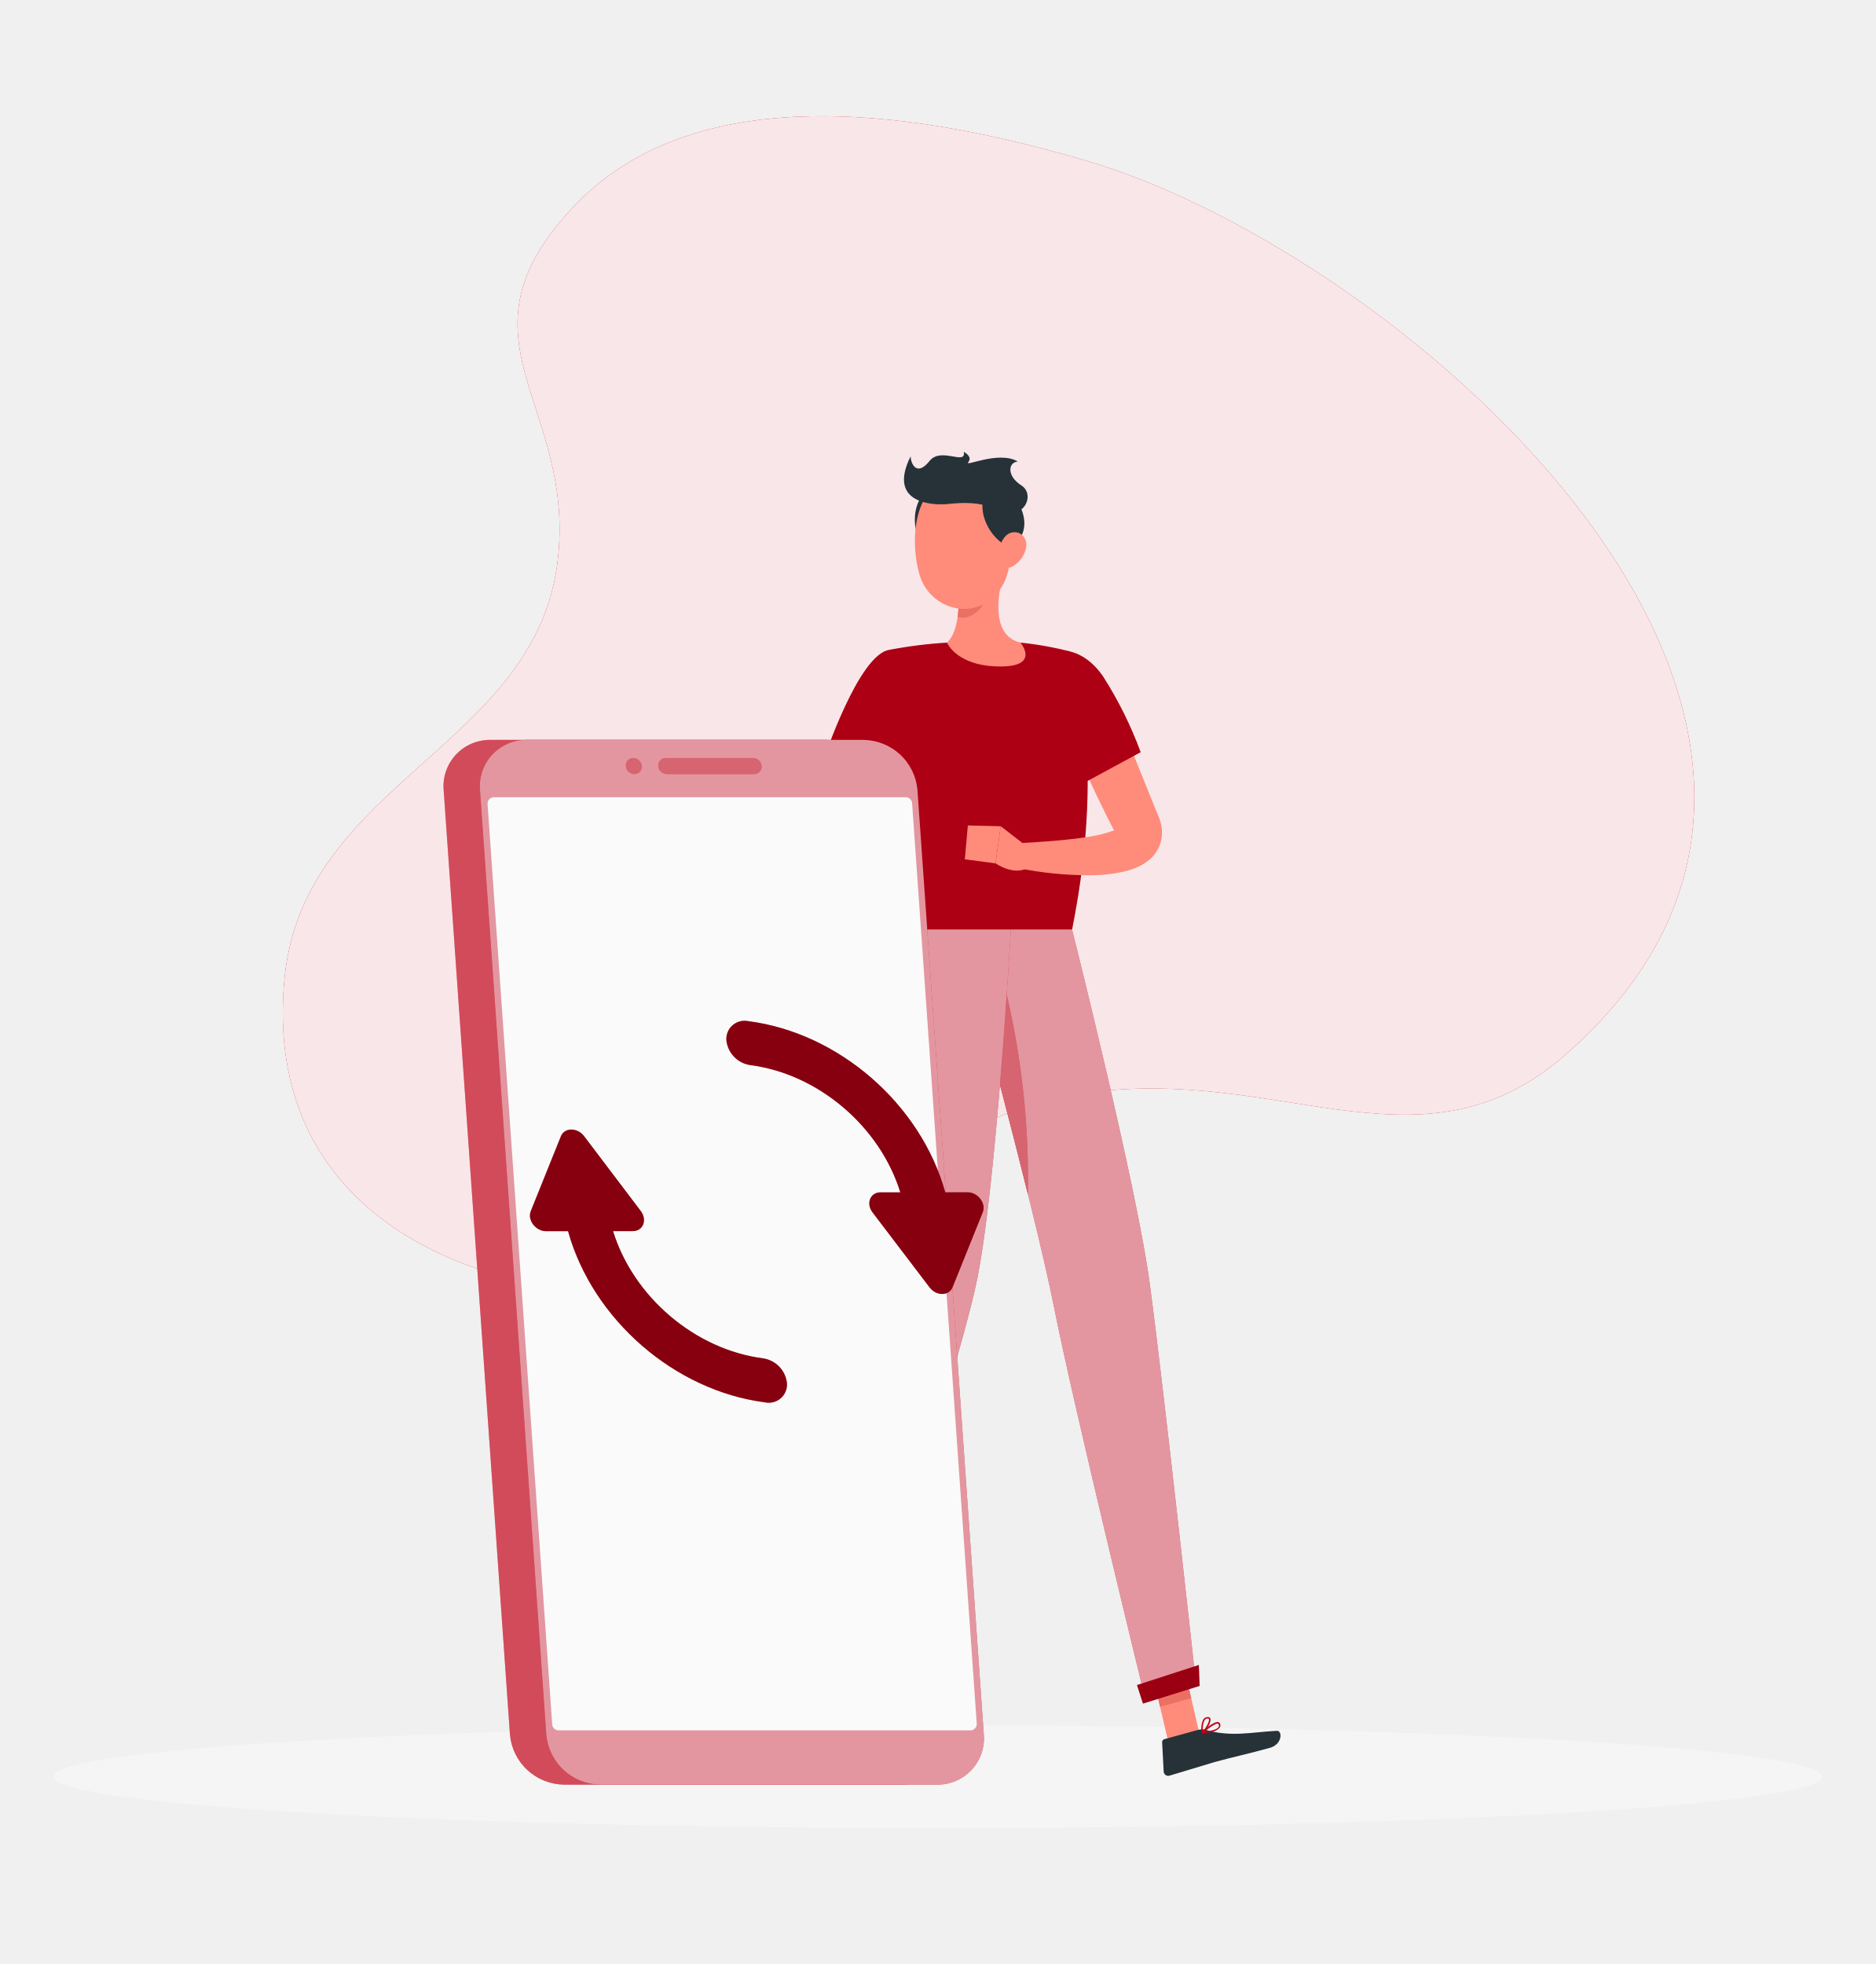
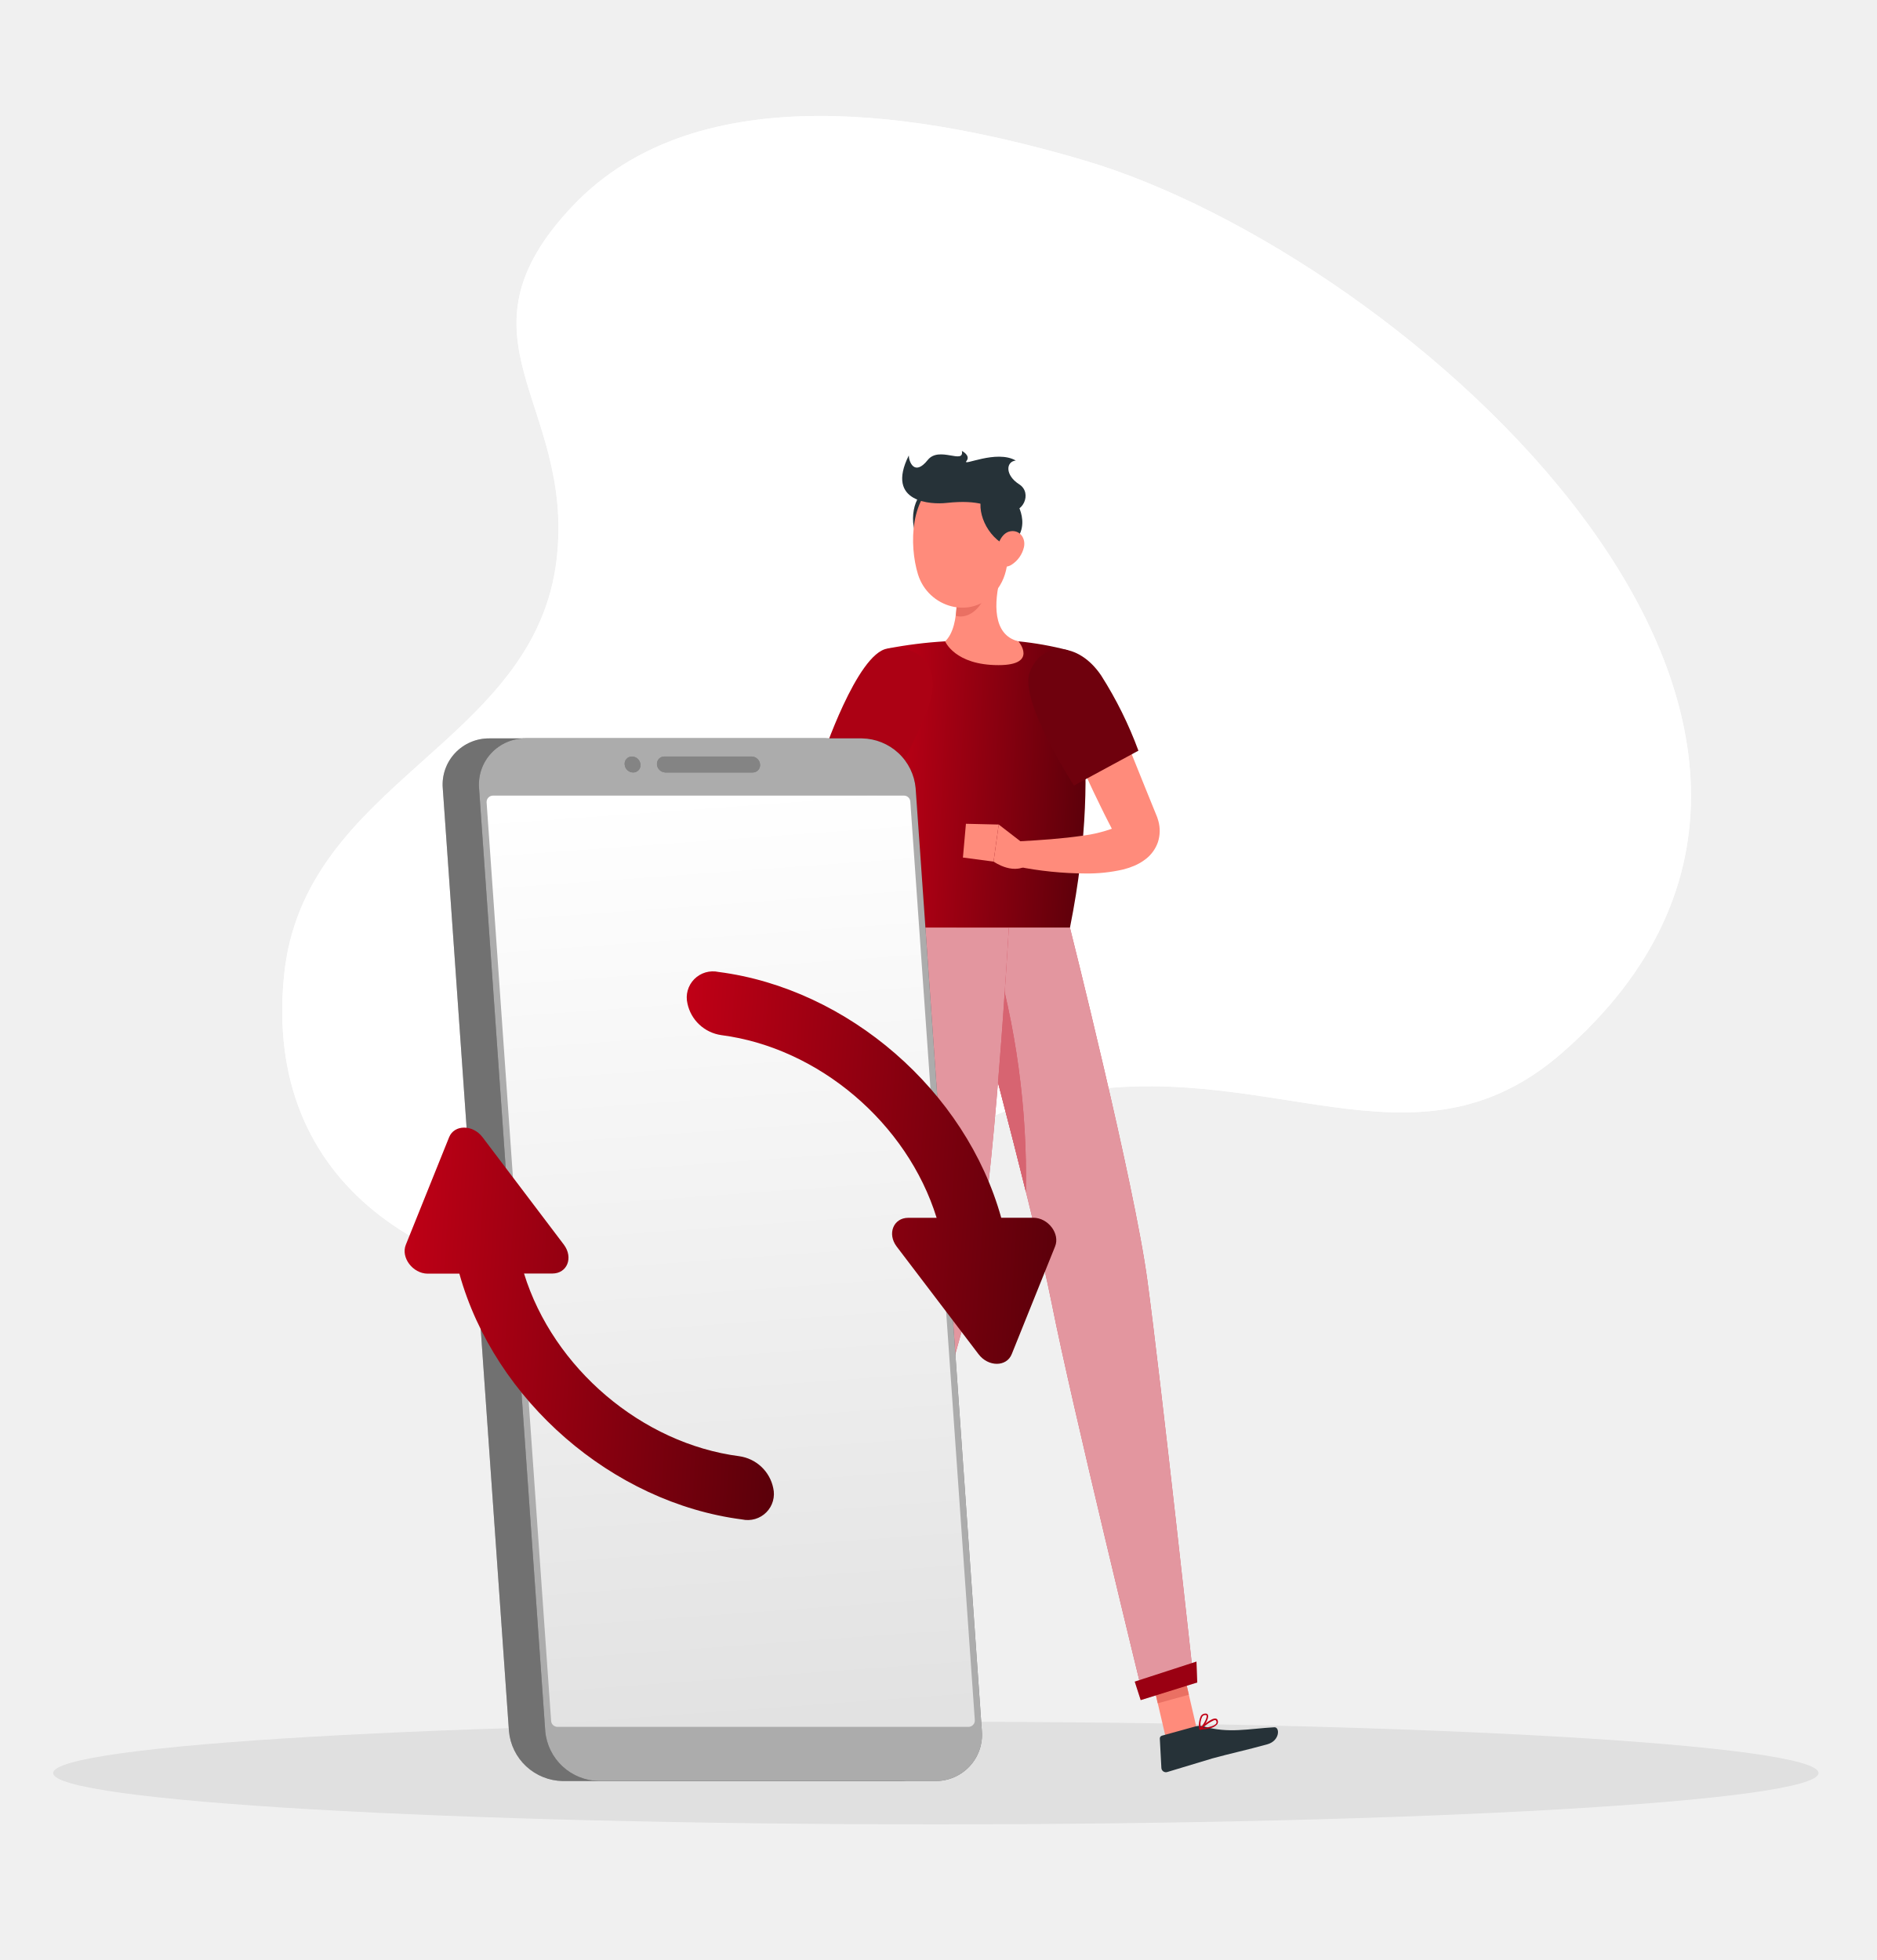
- <svg xmlns="http://www.w3.org/2000/svg" width="254" height="266" viewBox="0 0 254 266" fill="none">
-   <path d="M75.564 75.68C72.766 101.107 41.203 105.826 38.546 132.392C35.661 161.227 58.606 174.424 84.652 175.347C107.14 176.147 121.51 153.076 143.781 148.597C171.953 142.937 191.771 160.545 212.004 142.869C262.873 98.431 190.802 34.589 147.037 21.737C126.211 15.628 94.92 9.771 77.696 27.969C60.676 45.977 77.894 54.504 75.564 75.68Z" fill="#C00016" />
-   <path opacity="0.9" d="M75.564 75.68C72.766 101.107 41.203 105.826 38.546 132.392C35.661 161.227 58.606 174.424 84.652 175.347C107.14 176.147 121.51 153.076 143.781 148.597C171.953 142.937 191.771 160.545 212.004 142.869C262.873 98.431 190.802 34.589 147.037 21.737C126.211 15.628 94.92 9.771 77.696 27.969C60.676 45.977 77.894 54.504 75.564 75.68Z" fill="white" />
-   <path d="M127 247.593C193.155 247.593 246.784 244.475 246.784 240.629C246.784 236.782 193.155 233.664 127 233.664C60.845 233.664 7.216 236.782 7.216 240.629C7.216 244.475 60.845 247.593 127 247.593Z" fill="#F5F5F5" />
-   <path d="M158.229 235.928L162.443 234.766L160.157 224.922L155.937 226.091L158.229 235.928Z" fill="#FF8B7B" />
-   <path d="M107.842 235.793L112.167 236.47L114.076 226.645H109.702L107.842 235.793Z" fill="#FF8B7B" />
-   <path d="M112.55 236.021L107.694 235.258C107.608 235.243 107.521 235.259 107.445 235.301C107.37 235.344 107.311 235.411 107.28 235.491L105.822 239.183C105.781 239.272 105.762 239.37 105.767 239.468C105.772 239.566 105.801 239.662 105.85 239.747C105.9 239.832 105.969 239.904 106.052 239.956C106.136 240.009 106.23 240.041 106.329 240.05C108.028 240.284 108.868 240.315 111.005 240.666C112.321 240.875 113.575 241.195 119.376 241.195C121.174 241.195 121.452 239.392 120.705 239.226C117.331 238.494 114.125 237.528 113.211 236.408C113.046 236.202 112.81 236.064 112.55 236.021Z" fill="#263238" />
-   <path d="M162.282 234.286L157.673 235.559C157.59 235.584 157.518 235.635 157.468 235.705C157.417 235.776 157.392 235.861 157.395 235.947L157.605 239.909C157.606 240.005 157.63 240.1 157.675 240.186C157.72 240.272 157.784 240.346 157.863 240.402C157.942 240.458 158.033 240.495 158.129 240.51C158.225 240.525 158.323 240.517 158.415 240.487C160.07 240.001 162.443 239.257 164.531 238.641C166.971 237.971 169.115 237.522 171.982 236.728C173.711 236.248 173.705 234.378 172.939 234.415C169.436 234.612 166.724 235.276 163.388 234.31C163.029 234.201 162.646 234.193 162.282 234.286Z" fill="#263238" />
-   <path d="M160.157 224.928L161.337 229.998L157.117 231.16L155.937 226.091L160.157 224.928Z" fill="#EA7063" />
-   <path d="M109.702 226.645H114.076L113.063 231.849H108.639L109.702 226.645Z" fill="#EA7063" />
-   <path d="M144.941 88.243C144.941 88.243 150.105 101.403 145.2 125.907H121.786C121.625 122.327 123.886 104.879 120.42 88.022C123.007 87.523 125.624 87.194 128.254 87.037C131.567 86.843 134.888 86.843 138.201 87.037C140.475 87.264 142.729 87.667 144.941 88.243Z" fill="#C00016" />
-   <path opacity="0.1" d="M144.941 88.243C144.941 88.243 150.105 101.403 145.2 125.907H121.786C121.625 122.327 123.886 104.879 120.42 88.022C123.007 87.523 125.624 87.194 128.254 87.037C131.567 86.843 134.888 86.843 138.201 87.037C140.475 87.264 142.729 87.667 144.941 88.243Z" fill="black" />
-   <path d="M157.204 111.437C157.112 111.092 156.992 110.754 156.846 110.428L156.636 109.917L156.222 108.896L155.388 106.841L153.707 102.67C152.583 99.902 151.421 97.133 150.217 94.414L143.835 97.072C144.959 99.877 146.158 102.609 147.43 105.377C148.048 106.749 148.709 108.109 149.376 109.475C149.71 110.157 150.044 110.84 150.396 111.517L150.884 112.471L150.748 112.52C149.515 112.95 148.239 113.249 146.942 113.412C144.156 113.818 141.166 114.027 138.25 114.181L137.947 117.583C141.032 118.208 144.171 118.529 147.319 118.543C149.036 118.567 150.749 118.385 152.422 118.002C152.922 117.876 153.411 117.713 153.886 117.516C154.486 117.266 155.047 116.935 155.554 116.531C156.287 115.945 156.837 115.164 157.142 114.279C157.437 113.358 157.458 112.371 157.204 111.437Z" fill="#FF8B7B" />
-   <path d="M139.745 91.227C138.275 95.127 145.744 106.608 145.744 106.608L154.492 101.876C153.177 98.307 151.483 94.887 149.438 91.676C146.343 87.08 141.364 86.945 139.745 91.227Z" fill="#C00016" />
-   <path opacity="0.1" d="M139.745 91.227C138.275 95.127 145.744 106.608 145.744 106.608L154.492 101.876C153.177 98.307 151.483 94.887 149.438 91.676C146.343 87.08 141.364 86.945 139.745 91.227Z" fill="black" />
-   <path d="M131.084 111.8L130.676 116.384L134.834 116.931L135.532 111.905L131.084 111.8Z" fill="#FF8B7B" />
-   <path d="M138.831 114.446L135.532 111.899L134.834 116.925C134.834 116.925 137.793 119.054 139.832 117.066L138.831 114.446Z" fill="#FF8B7B" />
-   <path d="M129.249 75.877C129.867 79.07 130.484 84.909 128.266 87.037C128.266 87.037 129.551 90.267 135.501 90.267C140.937 90.267 138.213 87.037 138.213 87.037C134.642 86.188 134.908 81.685 135.742 78.387L129.249 75.877Z" fill="#FF8B7B" />
-   <path d="M129.817 80.325L131.961 78.775C132.078 79.101 133.907 80.325 133.629 80.977C132.696 83.18 130.966 83.961 129.712 83.573C129.847 82.496 129.883 81.409 129.817 80.325Z" fill="#EA7063" />
-   <path d="M128.965 69.189L125.295 66.729C123.565 68.199 123.262 72.155 125.462 74.64C129.86 73.822 128.965 69.189 128.965 69.189Z" fill="#263238" />
-   <path d="M136.848 70.678C136.848 75.249 137.119 77.926 134.994 80.417C131.757 84.164 125.974 82.454 124.578 77.956C123.343 73.927 123.491 67.128 127.846 65.037C128.804 64.574 129.864 64.361 130.926 64.419C131.989 64.477 133.019 64.804 133.92 65.368C134.821 65.933 135.562 66.717 136.074 67.646C136.587 68.575 136.853 69.618 136.848 70.678Z" fill="#FF8B7B" />
-   <path d="M137.725 67.817L133.345 67.116C132.399 69.171 133.808 72.887 136.854 74.216C140.505 71.638 137.725 67.817 137.725 67.817Z" fill="#263238" />
-   <path d="M128.39 68.26C126.506 68.463 120.093 68.291 123.33 61.813C123.33 62.594 124.065 64.723 125.9 62.428C127.445 60.49 130.88 63.099 130.534 61.198C130.534 61.198 131.769 61.813 131.152 62.576C130.534 63.339 135.21 60.982 137.848 62.502C136.508 62.637 136.36 64.483 138.312 65.726C140.165 66.907 138.825 69.946 136.458 69.374C134.092 68.802 133.085 67.75 128.39 68.26Z" fill="#263238" />
-   <path d="M138.954 74.265C138.727 75.246 138.124 76.101 137.274 76.646C136.149 77.36 135.229 76.443 135.247 75.176C135.247 74.037 135.865 72.296 137.138 72.1C138.411 71.903 139.226 73.059 138.954 74.265Z" fill="#FF8B7B" />
-   <path d="M145.2 125.907C145.2 125.907 153.936 160.563 155.703 173.741C157.556 187.442 161.986 228.066 161.986 228.066L155.147 230.25C155.147 230.25 145.379 190.346 142.754 177.026C139.869 162.501 129.817 125.907 129.817 125.907H145.2Z" fill="#C00016" />
-   <path opacity="0.6" d="M145.2 125.907C145.2 125.907 153.936 160.563 155.703 173.741C157.556 187.442 161.986 228.066 161.986 228.066L155.147 230.25C155.147 230.25 145.379 190.346 142.754 177.026C139.869 162.501 129.817 125.907 129.817 125.907H145.2Z" fill="#FAFAFA" />
-   <path d="M154.801 230.73L162.474 228.336L162.369 225.5L153.991 228.219L154.801 230.73Z" fill="#C00016" />
-   <path opacity="0.2" d="M154.801 230.73L162.474 228.336L162.369 225.5L153.991 228.219L154.801 230.73Z" fill="black" />
-   <path d="M134.698 128.467L132.659 136.403C134.549 143.49 137.082 153.1 139.22 161.744C139.423 150.487 137.898 139.265 134.698 128.467Z" fill="#C00016" />
-   <path opacity="0.4" d="M134.698 128.467L132.659 136.403C134.549 143.49 137.082 153.1 139.22 161.744C139.423 150.487 137.898 139.265 134.698 128.467Z" fill="#FAFAFA" />
-   <path d="M136.903 125.907C136.903 125.907 134.914 161.523 132.189 173.993C129.199 187.658 114.99 230.84 114.99 230.84H106.959C106.959 230.84 117.356 188.759 119.055 175.236C120.909 160.557 121.792 125.907 121.792 125.907H136.903Z" fill="#C00016" />
-   <path opacity="0.6" d="M136.903 125.907C136.903 125.907 134.914 161.523 132.189 173.993C129.199 187.658 114.99 230.84 114.99 230.84H106.959C106.959 230.84 117.356 188.759 119.055 175.236C120.909 160.557 121.792 125.907 121.792 125.907H136.903Z" fill="#FAFAFA" />
-   <path d="M106.378 230.963H115.565L116.405 228.509H106.378V230.963Z" fill="#C00016" />
-   <path opacity="0.2" d="M106.378 230.963H115.565L116.405 228.509H106.378V230.963Z" fill="black" />
-   <path d="M110.196 226.128C110.186 226.126 110.177 226.123 110.168 226.118C110.16 226.112 110.153 226.106 110.147 226.098C110.141 226.09 110.137 226.081 110.135 226.071C110.133 226.061 110.132 226.051 110.134 226.042C110.202 225.636 119.871 187.898 121.397 175.722C123.058 162.538 123.577 130.977 123.614 130.688C123.617 130.669 123.627 130.651 123.642 130.639C123.657 130.626 123.675 130.62 123.695 130.62C123.705 130.621 123.715 130.623 123.724 130.628C123.733 130.633 123.742 130.64 123.748 130.648C123.754 130.656 123.759 130.665 123.762 130.675C123.764 130.685 123.764 130.696 123.763 130.706C123.726 130.995 123.207 162.556 121.545 175.741C120.019 187.891 110.35 225.66 110.282 226.066C110.281 226.076 110.278 226.085 110.272 226.094C110.267 226.102 110.26 226.109 110.252 226.115C110.244 226.121 110.235 226.125 110.225 226.127C110.216 226.129 110.206 226.129 110.196 226.128Z" fill="#C00016" />
-   <path opacity="0.4" d="M110.196 226.128C110.186 226.126 110.177 226.123 110.168 226.118C110.16 226.112 110.153 226.106 110.147 226.098C110.141 226.09 110.137 226.081 110.135 226.071C110.133 226.061 110.132 226.051 110.134 226.042C110.202 225.636 119.871 187.898 121.397 175.722C123.058 162.538 123.577 130.977 123.614 130.688C123.617 130.669 123.627 130.651 123.642 130.639C123.657 130.626 123.675 130.62 123.695 130.62C123.705 130.621 123.715 130.623 123.724 130.628C123.733 130.633 123.742 130.64 123.748 130.648C123.754 130.656 123.759 130.665 123.762 130.675C123.764 130.685 123.764 130.696 123.763 130.706C123.726 130.995 123.207 162.556 121.545 175.741C120.019 187.891 110.35 225.66 110.282 226.066C110.281 226.076 110.278 226.085 110.272 226.094C110.267 226.102 110.26 226.109 110.252 226.115C110.244 226.121 110.235 226.125 110.225 226.127C110.216 226.129 110.206 226.129 110.196 226.128Z" fill="#FAFAFA" />
-   <path d="M122.75 95.214C121.563 98.493 120.34 101.784 119.111 105.057C117.881 108.33 116.64 111.622 115.546 114.772C114.582 117.799 113.878 121.25 113.174 124.615C112.469 127.981 111.765 131.469 111.03 134.89L107.614 134.557C107.614 130.989 107.712 127.451 107.984 123.889C108.133 122.117 108.281 120.333 108.522 118.537C108.743 116.686 109.071 114.85 109.504 113.037C109.961 111.222 110.468 109.518 110.999 107.813C111.53 106.109 112.074 104.424 112.642 102.744C113.779 99.385 114.978 96.075 116.269 92.771L122.75 95.214Z" fill="#FF8B7B" />
-   <path d="M120.433 88.022C116.294 88.637 111.549 102.904 111.549 102.904L120.247 107.826C120.247 107.826 124.072 101.058 125.962 95.989C127.964 90.667 124.875 87.376 120.433 88.022Z" fill="#C00016" />
-   <path opacity="0.1" d="M120.433 88.022C116.294 88.637 111.549 102.904 111.549 102.904L120.247 107.826C120.247 107.826 124.072 101.058 125.962 95.989C127.964 90.667 124.875 87.376 120.433 88.022Z" fill="black" />
-   <path d="M113.859 236.999C114.15 237.067 114.455 237.034 114.724 236.906C114.813 236.854 114.887 236.781 114.94 236.693C114.993 236.604 115.023 236.505 115.027 236.402C115.036 236.343 115.028 236.283 115.006 236.227C114.983 236.172 114.945 236.124 114.897 236.088C114.459 235.768 112.927 236.402 112.754 236.476C112.736 236.484 112.721 236.498 112.71 236.514C112.699 236.53 112.693 236.549 112.692 236.568C112.692 236.589 112.698 236.609 112.709 236.626C112.72 236.643 112.735 236.657 112.754 236.667C113.109 236.818 113.48 236.929 113.859 236.999ZM114.644 236.205C114.69 236.212 114.735 236.229 114.774 236.254C114.774 236.254 114.823 236.304 114.817 236.384C114.816 236.454 114.798 236.523 114.763 236.584C114.729 236.645 114.679 236.697 114.619 236.734C114.102 236.877 113.549 236.818 113.075 236.568C113.57 236.349 114.103 236.226 114.644 236.205Z" fill="#C00016" />
-   <path d="M112.778 236.673H112.828C113.316 236.5 114.329 235.695 114.31 235.202C114.308 235.124 114.279 235.049 114.227 234.991C114.175 234.932 114.104 234.894 114.026 234.882C113.951 234.86 113.872 234.855 113.794 234.865C113.716 234.876 113.642 234.903 113.575 234.944C113.007 235.276 112.704 236.5 112.692 236.55C112.689 236.568 112.69 236.587 112.696 236.605C112.701 236.623 112.71 236.64 112.723 236.654L112.778 236.673ZM113.927 235.067H113.971C114.1 235.104 114.107 235.172 114.107 235.196C114.107 235.485 113.452 236.113 112.951 236.377C113.063 235.892 113.317 235.451 113.68 235.11C113.717 235.087 113.757 235.071 113.8 235.064C113.842 235.057 113.885 235.058 113.927 235.067Z" fill="#C00016" />
-   <path d="M164.241 234.532C164.609 234.466 164.945 234.277 165.192 233.996C165.244 233.917 165.276 233.826 165.285 233.732C165.293 233.638 165.278 233.542 165.241 233.455C165.224 233.402 165.193 233.355 165.152 233.317C165.111 233.279 165.061 233.253 165.007 233.24C164.389 233.092 162.956 234.421 162.795 234.569C162.782 234.586 162.776 234.606 162.776 234.627C162.776 234.648 162.782 234.669 162.795 234.686C162.802 234.706 162.815 234.724 162.833 234.736C162.851 234.748 162.872 234.754 162.894 234.753C163.348 234.719 163.799 234.645 164.241 234.532ZM164.759 233.455C164.824 233.438 164.892 233.438 164.957 233.455C164.979 233.461 164.999 233.473 165.015 233.489C165.032 233.505 165.043 233.525 165.05 233.547C165.078 233.602 165.092 233.662 165.092 233.723C165.092 233.784 165.078 233.844 165.05 233.898C164.852 234.2 164.166 234.433 163.196 234.513C163.655 234.076 164.183 233.719 164.759 233.455Z" fill="#C00016" />
-   <path d="M162.888 234.747H162.931C163.376 234.378 164.129 233.191 163.919 232.735C163.87 232.631 163.752 232.514 163.474 232.563C163.372 232.577 163.274 232.614 163.187 232.669C163.099 232.724 163.025 232.797 162.968 232.883C162.71 233.447 162.636 234.078 162.758 234.686C162.77 234.72 162.794 234.748 162.826 234.765L162.888 234.747ZM163.444 232.76H163.505C163.691 232.729 163.722 232.797 163.734 232.815C163.858 233.092 163.369 233.99 162.937 234.446C162.852 233.955 162.921 233.45 163.135 233C163.205 232.886 163.315 232.8 163.444 232.76Z" fill="#C00016" />
-   <path d="M111.172 134.397L110.332 137.738L106.588 135.48C106.588 135.48 107.132 131.887 109.986 131.826L111.172 134.397Z" fill="#FF8B7B" />
-   <path d="M107.441 139.338L104.661 137.72L106.588 135.505L110.332 137.757L107.441 139.338Z" fill="#FF8B7B" />
-   <path d="M76.366 241.711H121.983C122.858 241.72 123.724 241.547 124.528 241.204C125.331 240.861 126.054 240.355 126.65 239.719C127.247 239.082 127.703 238.329 127.991 237.507C128.279 236.685 128.392 235.812 128.322 234.944L119.315 106.977C119.152 105.151 118.316 103.449 116.969 102.2C115.622 100.951 113.859 100.242 112.018 100.209H66.425C65.551 100.2 64.684 100.372 63.88 100.714C63.076 101.057 62.353 101.563 61.756 102.2C61.16 102.837 60.703 103.591 60.416 104.413C60.128 105.236 60.016 106.109 60.087 106.977L69.069 234.944C69.232 236.77 70.068 238.471 71.415 239.721C72.762 240.97 74.525 241.679 76.366 241.711Z" fill="#C00016" />
-   <path opacity="0.3" d="M76.366 241.711H121.983C122.858 241.72 123.724 241.547 124.528 241.204C125.331 240.861 126.054 240.355 126.65 239.719C127.247 239.082 127.703 238.329 127.991 237.507C128.279 236.685 128.392 235.812 128.322 234.944L119.315 106.977C119.152 105.151 118.316 103.449 116.969 102.2C115.622 100.951 113.859 100.242 112.018 100.209H66.425C65.551 100.2 64.684 100.372 63.88 100.714C63.076 101.057 62.353 101.563 61.756 102.2C61.16 102.837 60.703 103.591 60.416 104.413C60.128 105.236 60.016 106.109 60.087 106.977L69.069 234.944C69.232 236.77 70.068 238.471 71.415 239.721C72.762 240.97 74.525 241.679 76.366 241.711Z" fill="#FAFAFA" />
-   <path d="M81.283 241.711H126.907C127.781 241.72 128.648 241.547 129.451 241.204C130.255 240.861 130.978 240.355 131.574 239.719C132.17 239.082 132.627 238.329 132.915 237.507C133.203 236.685 133.315 235.812 133.246 234.944L124.257 106.977C124.097 105.151 123.263 103.449 121.917 102.199C120.571 100.949 118.807 100.24 116.967 100.209H71.349C70.475 100.2 69.608 100.372 68.804 100.714C68 101.057 67.277 101.563 66.68 102.2C66.084 102.837 65.627 103.591 65.34 104.413C65.052 105.236 64.94 106.109 65.01 106.977L73.993 234.944C74.155 236.769 74.989 238.471 76.335 239.72C77.681 240.97 79.443 241.679 81.283 241.711Z" fill="#C00016" />
-   <path opacity="0.6" d="M81.283 241.711H126.907C127.781 241.72 128.648 241.547 129.451 241.204C130.255 240.861 130.978 240.355 131.574 239.719C132.17 239.082 132.627 238.329 132.915 237.507C133.203 236.685 133.315 235.812 133.246 234.944L124.257 106.977C124.097 105.151 123.263 103.449 121.917 102.199C120.571 100.949 118.807 100.24 116.967 100.209H71.349C70.475 100.2 69.608 100.372 68.804 100.714C68 101.057 67.277 101.563 66.68 102.2C66.084 102.837 65.627 103.591 65.34 104.413C65.052 105.236 64.94 106.109 65.01 106.977L73.993 234.944C74.155 236.769 74.989 238.471 76.335 239.72C77.681 240.97 79.443 241.679 81.283 241.711Z" fill="#FAFAFA" />
-   <path d="M75.655 234.359H131.423C131.542 234.36 131.66 234.336 131.769 234.289C131.878 234.241 131.977 234.172 132.058 234.086C132.139 233.999 132.201 233.897 132.241 233.785C132.281 233.673 132.297 233.555 132.288 233.437L123.534 108.779C123.52 108.561 123.423 108.356 123.262 108.206C123.101 108.056 122.889 107.973 122.669 107.973H66.901C66.782 107.974 66.664 107.999 66.555 108.047C66.445 108.094 66.347 108.164 66.266 108.251C66.185 108.338 66.123 108.441 66.083 108.553C66.044 108.665 66.028 108.784 66.036 108.902L74.79 233.554C74.804 233.772 74.902 233.977 75.062 234.127C75.223 234.277 75.435 234.36 75.655 234.359Z" fill="#FAFAFA" />
-   <path d="M71.887 164.027L75.97 153.882C76.458 152.682 78.2 152.682 79.115 153.882L86.794 164.027C87.702 165.257 87.097 166.74 85.7 166.74H83.032C85.793 175.673 94.152 182.773 103.326 183.966C104.104 184.076 104.829 184.421 105.402 184.957C105.974 185.492 106.367 186.19 106.526 186.956C106.623 187.362 106.615 187.786 106.502 188.187C106.39 188.589 106.176 188.956 105.882 189.253C105.588 189.55 105.223 189.768 104.821 189.886C104.42 190.004 103.994 190.018 103.586 189.928C91.384 188.353 80.27 178.737 76.934 166.752H73.938C72.541 166.74 71.398 165.233 71.887 164.027Z" fill="#C00016" />
-   <path d="M98.439 141.276C98.343 140.87 98.351 140.447 98.464 140.046C98.576 139.645 98.789 139.279 99.082 138.982C99.375 138.685 99.739 138.467 100.14 138.349C100.541 138.23 100.965 138.215 101.374 138.304C113.575 139.879 124.689 149.495 128.025 161.48H131.053C132.449 161.48 133.592 162.987 133.104 164.187L129.02 174.332C128.538 175.562 126.79 175.562 125.876 174.332L118.166 164.193C117.257 162.993 117.863 161.486 119.259 161.486H121.934C119.166 152.553 110.814 145.453 101.633 144.259C100.858 144.149 100.135 143.804 99.563 143.27C98.992 142.736 98.599 142.04 98.439 141.276Z" fill="#C00016" />
-   <g opacity="0.3">
-     <path d="M71.887 164.027L75.97 153.882C76.458 152.682 78.2 152.682 79.115 153.882L86.794 164.027C87.702 165.257 87.097 166.74 85.7 166.74H83.032C85.793 175.673 94.152 182.773 103.326 183.966C104.104 184.076 104.829 184.421 105.402 184.957C105.974 185.492 106.367 186.19 106.526 186.956C106.623 187.362 106.615 187.786 106.502 188.187C106.39 188.589 106.176 188.956 105.882 189.253C105.588 189.55 105.223 189.768 104.821 189.886C104.42 190.004 103.994 190.018 103.586 189.928C91.384 188.353 80.27 178.737 76.934 166.752H73.938C72.541 166.74 71.398 165.233 71.887 164.027Z" fill="black" />
-     <path d="M98.439 141.276C98.343 140.87 98.351 140.447 98.464 140.046C98.576 139.645 98.789 139.279 99.082 138.982C99.375 138.685 99.739 138.467 100.14 138.349C100.541 138.23 100.965 138.215 101.374 138.304C113.575 139.879 124.689 149.495 128.025 161.48H131.053C132.449 161.48 133.592 162.987 133.104 164.187L129.02 174.332C128.538 175.562 126.79 175.562 125.876 174.332L118.166 164.193C117.257 162.993 117.863 161.486 119.259 161.486H121.934C119.166 152.553 110.814 145.453 101.633 144.259C100.858 144.149 100.135 143.804 99.563 143.27C98.992 142.736 98.599 142.04 98.439 141.276Z" fill="black" />
-   </g>
-   <path d="M84.774 103.765C84.795 104.054 84.925 104.324 85.136 104.522C85.348 104.72 85.626 104.832 85.917 104.836C86.055 104.838 86.192 104.811 86.32 104.757C86.447 104.703 86.562 104.623 86.656 104.522C86.751 104.421 86.823 104.302 86.868 104.171C86.913 104.041 86.93 103.903 86.918 103.765C86.899 103.472 86.77 103.197 86.558 102.994C86.345 102.791 86.063 102.676 85.768 102.67C85.628 102.667 85.488 102.695 85.359 102.75C85.23 102.806 85.115 102.888 85.02 102.992C84.926 103.096 84.855 103.219 84.813 103.352C84.77 103.485 84.757 103.626 84.774 103.765Z" fill="#C00016" />
-   <path opacity="0.4" d="M84.774 103.765C84.795 104.054 84.925 104.324 85.136 104.522C85.348 104.72 85.626 104.832 85.917 104.836C86.055 104.838 86.192 104.811 86.32 104.757C86.447 104.703 86.562 104.623 86.656 104.522C86.751 104.421 86.823 104.302 86.868 104.171C86.913 104.041 86.93 103.903 86.918 103.765C86.899 103.472 86.77 103.197 86.558 102.994C86.345 102.791 86.063 102.676 85.768 102.67C85.628 102.667 85.488 102.695 85.359 102.75C85.23 102.806 85.115 102.888 85.02 102.992C84.926 103.096 84.855 103.219 84.813 103.352C84.77 103.485 84.757 103.626 84.774 103.765Z" fill="#FAFAFA" />
-   <path d="M90.278 104.836H102.152C102.29 104.836 102.426 104.808 102.552 104.753C102.679 104.699 102.792 104.619 102.886 104.518C102.979 104.417 103.051 104.298 103.096 104.169C103.141 104.039 103.158 103.902 103.147 103.765C103.13 103.475 103.005 103.202 102.795 102.999C102.586 102.796 102.308 102.679 102.016 102.67H90.155C90.017 102.669 89.88 102.696 89.753 102.751C89.626 102.805 89.511 102.885 89.417 102.986C89.323 103.086 89.251 103.206 89.206 103.335C89.16 103.465 89.143 103.603 89.154 103.741C89.173 104.029 89.299 104.3 89.506 104.502C89.714 104.704 89.989 104.823 90.278 104.836Z" fill="#C00016" />
-   <path opacity="0.4" d="M90.278 104.836H102.152C102.29 104.836 102.426 104.808 102.552 104.753C102.679 104.699 102.792 104.619 102.886 104.518C102.979 104.417 103.051 104.298 103.096 104.169C103.141 104.039 103.158 103.902 103.147 103.765C103.13 103.475 103.005 103.202 102.795 102.999C102.586 102.796 102.308 102.679 102.016 102.67H90.155C90.017 102.669 89.88 102.696 89.753 102.751C89.626 102.805 89.511 102.885 89.417 102.986C89.323 103.086 89.251 103.206 89.206 103.335C89.16 103.465 89.143 103.603 89.154 103.741C89.173 104.029 89.299 104.3 89.506 104.502C89.714 104.704 89.989 104.823 90.278 104.836Z" fill="#FAFAFA" />
+ <svg xmlns="http://www.w3.org/2000/svg" width="292" height="305" viewBox="0 0 292 305" fill="none">
+   <path d="M86.644 86.776C83.435 115.932 47.244 121.342 44.198 151.803C40.89 184.866 67.199 199.998 97.064 201.056C122.848 201.973 139.325 175.519 164.862 170.384C197.164 163.894 219.888 184.083 243.088 163.816C301.415 112.863 218.776 39.661 168.595 24.924C144.716 17.919 108.837 11.204 89.087 32.07C69.572 52.718 89.314 62.495 86.644 86.776Z" fill="white" />
+   <path opacity="0.9" d="M86.644 86.776C83.435 115.932 47.244 121.342 44.198 151.803C40.89 184.866 67.199 199.998 97.064 201.056C122.848 201.973 139.325 175.519 164.862 170.384C197.164 163.894 219.888 184.083 243.088 163.816C301.415 112.863 218.776 39.661 168.595 24.924C144.716 17.919 108.837 11.204 89.087 32.07C69.572 52.718 89.314 62.495 86.644 86.776Z" fill="white" />
+   <path d="M145.62 283.893C221.474 283.893 282.966 280.318 282.966 275.907C282.966 271.497 221.474 267.922 145.62 267.922C69.766 267.922 8.273 271.497 8.273 275.907C8.273 280.318 69.766 283.893 145.62 283.893Z" fill="#E0E0E0" />
+   <path d="M181.428 270.52L186.259 269.186L183.638 257.899L178.8 259.24L181.428 270.52Z" fill="#FF8B7B" />
+   <path d="M123.653 270.364L128.612 271.14L130.801 259.874H125.786L123.653 270.364Z" fill="#FF8B7B" />
+   <path d="M129.051 270.625L123.483 269.75C123.385 269.734 123.285 269.751 123.198 269.8C123.112 269.849 123.045 269.926 123.009 270.018L121.337 274.251C121.29 274.353 121.269 274.466 121.274 274.578C121.28 274.691 121.313 274.8 121.369 274.898C121.426 274.995 121.506 275.077 121.601 275.138C121.697 275.198 121.805 275.235 121.918 275.245C123.866 275.514 124.829 275.549 127.28 275.951C128.789 276.191 130.227 276.558 136.879 276.558C138.94 276.558 139.259 274.491 138.402 274.3C134.534 273.461 130.858 272.353 129.809 271.069C129.62 270.833 129.35 270.675 129.051 270.625Z" fill="#263238" />
+   <path d="M186.075 268.635L180.791 270.095C180.696 270.123 180.613 270.182 180.555 270.263C180.497 270.343 180.468 270.441 180.472 270.54L180.713 275.083C180.714 275.193 180.741 275.302 180.793 275.401C180.844 275.499 180.918 275.584 181.008 275.648C181.099 275.713 181.203 275.755 181.313 275.772C181.423 275.789 181.535 275.78 181.641 275.746C183.539 275.188 186.259 274.335 188.654 273.629C191.452 272.861 193.91 272.346 197.197 271.436C199.18 270.885 199.173 268.741 198.295 268.783C194.278 269.009 191.168 269.771 187.343 268.663C186.931 268.538 186.493 268.528 186.075 268.635Z" fill="#263238" />
+   <path d="M183.638 257.906L184.991 263.719L180.153 265.052L178.8 259.24L183.638 257.906Z" fill="#EA7063" />
+   <path d="M125.786 259.874H130.801L129.639 265.842H124.567L125.786 259.874Z" fill="#EA7063" />
+   <path d="M166.191 101.179C166.191 101.179 172.113 116.268 166.488 144.366H139.641C139.457 140.26 142.05 120.254 138.076 100.925C141.042 100.353 144.042 99.976 147.058 99.797C150.856 99.574 154.664 99.574 158.463 99.797C161.071 100.057 163.655 100.519 166.191 101.179Z" fill="url(#paint0_linear_12079_66434)" />
+   <path d="M180.252 127.776C180.147 127.38 180.009 126.993 179.841 126.619L179.601 126.034L179.126 124.863L178.17 122.507L176.243 117.724C174.954 114.549 173.622 111.375 172.241 108.257L164.923 111.304C166.212 114.521 167.587 117.653 169.046 120.828C169.754 122.401 170.512 123.96 171.277 125.526C171.66 126.309 172.042 127.092 172.446 127.868L173.006 128.961L172.85 129.018C171.436 129.511 169.973 129.854 168.486 130.041C165.292 130.506 161.863 130.746 158.519 130.922L158.172 134.823C161.71 135.539 165.309 135.908 168.918 135.924C170.887 135.951 172.851 135.743 174.77 135.303C175.342 135.159 175.903 134.973 176.448 134.746C177.135 134.46 177.779 134.08 178.361 133.617C179.201 132.945 179.832 132.05 180.181 131.035C180.52 129.978 180.544 128.847 180.252 127.776Z" fill="#FF8B7B" />
+   <path d="M160.234 104.603C158.548 109.075 167.112 122.239 167.112 122.239L177.142 116.814C175.635 112.721 173.693 108.8 171.348 105.118C167.799 99.848 162.089 99.693 160.234 104.603Z" fill="#6F010D" />
+   <path d="M150.302 128.19L149.835 133.446L154.602 134.074L155.403 128.31L150.302 128.19Z" fill="#FF8B7B" />
+   <path d="M159.185 131.225L155.403 128.305L154.602 134.068C154.602 134.068 157.995 136.509 160.333 134.23L159.185 131.225Z" fill="#FF8B7B" />
+   <path d="M148.199 87.002C148.907 90.663 149.615 97.358 147.072 99.798C147.072 99.798 148.546 103.502 155.367 103.502C161.601 103.502 158.477 99.798 158.477 99.798C154.383 98.825 154.687 93.661 155.644 89.88L148.199 87.002Z" fill="#FF8B7B" />
+   <path d="M148.85 92.101L151.308 90.323C151.443 90.697 153.54 92.101 153.221 92.849C152.151 95.374 150.168 96.27 148.73 95.826C148.885 94.59 148.925 93.344 148.85 92.101Z" fill="#EA7063" />
+   <path d="M147.872 79.333L143.665 76.512C141.681 78.198 141.334 82.734 143.856 85.584C148.9 84.645 147.872 79.333 147.872 79.333Z" fill="#263238" />
+   <path d="M156.912 81.041C156.912 86.282 157.224 89.351 154.787 92.208C151.075 96.504 144.445 94.543 142.844 89.386C141.427 84.766 141.597 76.971 146.591 74.572C147.689 74.041 148.904 73.798 150.122 73.864C151.341 73.931 152.522 74.305 153.555 74.953C154.588 75.6 155.438 76.499 156.025 77.564C156.613 78.629 156.918 79.826 156.912 81.041Z" fill="#FF8B7B" />
+   <path d="M157.918 77.759L152.895 76.955C151.812 79.311 153.427 83.572 156.919 85.096C161.105 82.14 157.918 77.759 157.918 77.759Z" fill="#263238" />
+   <path d="M147.214 78.268C145.053 78.501 137.7 78.303 141.412 70.875C141.412 71.771 142.255 74.212 144.359 71.581C146.13 69.359 150.068 72.35 149.672 70.17C149.672 70.17 151.088 70.875 150.38 71.75C149.672 72.625 155.034 69.923 158.059 71.665C156.522 71.821 156.352 73.937 158.59 75.362C160.715 76.716 159.178 80.201 156.465 79.545C153.752 78.889 152.597 77.683 147.214 78.268Z" fill="#263238" />
+   <path d="M159.328 85.152C159.067 86.277 158.376 87.257 157.401 87.882C156.112 88.7 155.056 87.649 155.077 86.196C155.077 84.891 155.786 82.894 157.245 82.669C158.704 82.443 159.639 83.769 159.328 85.152Z" fill="#FF8B7B" />
+   <path d="M166.489 144.366C166.489 144.366 176.505 184.103 178.531 199.213C180.656 214.923 185.736 261.503 185.736 261.503L177.894 264.007C177.894 264.007 166.694 218.253 163.684 202.98C160.376 186.325 148.851 144.366 148.851 144.366H166.489Z" fill="#C00016" />
+   <path opacity="0.6" d="M166.489 144.366C166.489 144.366 176.505 184.103 178.531 199.213C180.656 214.923 185.736 261.503 185.736 261.503L177.894 264.007C177.894 264.007 166.694 218.253 163.684 202.98C160.376 186.325 148.851 144.366 148.851 144.366H166.489Z" fill="#FAFAFA" />
+   <path d="M177.497 264.559L186.295 261.815L186.175 258.562L176.569 261.681L177.497 264.559Z" fill="#C00016" />
+   <path opacity="0.2" d="M177.497 264.559L186.295 261.815L186.175 258.562L176.569 261.681L177.497 264.559Z" fill="black" />
+   <path d="M154.447 147.302L152.109 156.402C154.277 164.528 157.181 175.547 159.632 185.458C159.865 172.551 158.116 159.683 154.447 147.302Z" fill="#C00016" />
+   <path opacity="0.4" d="M154.447 147.302L152.109 156.402C154.277 164.528 157.181 175.547 159.632 185.458C159.865 172.551 158.116 159.683 154.447 147.302Z" fill="#FAFAFA" />
+   <path d="M156.975 144.366C156.975 144.366 154.694 185.204 151.571 199.503C148.142 215.17 131.849 264.684 131.849 264.684H122.641C122.641 264.684 134.563 216.433 136.511 200.928C138.636 184.096 139.649 144.366 139.649 144.366H156.975Z" fill="#C00016" />
+   <path opacity="0.6" d="M156.975 144.366C156.975 144.366 154.694 185.204 151.571 199.503C148.142 215.17 131.849 264.684 131.849 264.684H122.641C122.641 264.684 134.563 216.433 136.511 200.928C138.636 184.096 139.649 144.366 139.649 144.366H156.975Z" fill="#FAFAFA" />
+   <path d="M121.975 264.825H132.508L133.471 262.011H121.975V264.825Z" fill="#C00016" />
+   <path opacity="0.2" d="M121.975 264.825H132.508L133.471 262.011H121.975V264.825Z" fill="black" />
+   <path d="M126.352 259.281C126.341 259.28 126.33 259.276 126.321 259.27C126.311 259.264 126.303 259.256 126.296 259.247C126.29 259.238 126.285 259.227 126.282 259.216C126.28 259.205 126.28 259.194 126.282 259.183C126.36 258.717 137.446 215.446 139.195 201.486C141.101 186.368 141.696 150.18 141.738 149.848C141.742 149.826 141.753 149.806 141.77 149.792C141.787 149.778 141.808 149.77 141.83 149.771C141.842 149.771 141.854 149.775 141.864 149.78C141.875 149.786 141.884 149.793 141.891 149.803C141.899 149.812 141.904 149.823 141.907 149.834C141.91 149.846 141.91 149.858 141.908 149.869C141.866 150.201 141.271 186.389 139.365 201.507C137.616 215.439 126.53 258.745 126.452 259.211C126.45 259.222 126.446 259.233 126.44 259.242C126.434 259.252 126.426 259.26 126.417 259.267C126.408 259.274 126.397 259.278 126.386 259.281C126.375 259.283 126.364 259.283 126.352 259.281Z" fill="#C00016" />
+   <path opacity="0.4" d="M126.352 259.281C126.341 259.28 126.33 259.276 126.321 259.27C126.311 259.264 126.303 259.256 126.296 259.247C126.29 259.238 126.285 259.227 126.282 259.216C126.28 259.205 126.28 259.194 126.282 259.183C126.36 258.717 137.446 215.446 139.195 201.486C141.101 186.368 141.696 150.18 141.738 149.848C141.742 149.826 141.753 149.806 141.77 149.792C141.787 149.778 141.808 149.77 141.83 149.771C141.842 149.771 141.854 149.775 141.864 149.78C141.875 149.786 141.884 149.793 141.891 149.803C141.899 149.812 141.904 149.823 141.907 149.834C141.91 149.846 141.91 149.858 141.908 149.869C141.866 150.201 141.271 186.389 139.365 201.507C137.616 215.439 126.53 258.745 126.452 259.211C126.45 259.222 126.446 259.233 126.44 259.242C126.434 259.252 126.426 259.26 126.417 259.267C126.408 259.274 126.397 259.278 126.386 259.281C126.375 259.283 126.364 259.283 126.352 259.281Z" fill="#FAFAFA" />
+   <path d="M140.747 109.174C139.387 112.934 137.984 116.708 136.574 120.46C135.165 124.213 133.741 127.987 132.487 131.599C131.382 135.07 130.574 139.027 129.767 142.886C128.959 146.745 128.152 150.745 127.309 154.667L123.392 154.286C123.392 150.194 123.505 146.138 123.817 142.054C123.987 140.022 124.157 137.976 124.433 135.916C124.686 133.794 125.062 131.689 125.559 129.61C126.083 127.529 126.664 125.575 127.273 123.621C127.883 121.667 128.506 119.734 129.158 117.808C130.461 113.956 131.835 110.161 133.316 106.373L140.747 109.174Z" fill="#FF8B7B" />
+   <path d="M138.09 100.927C133.344 101.633 127.903 117.992 127.903 117.992L137.877 123.635C137.877 123.635 142.262 115.875 144.43 110.063C146.725 103.961 143.183 100.187 138.09 100.927Z" fill="#AC0114" />
+   <path d="M130.553 271.746C130.886 271.824 131.236 271.787 131.545 271.641C131.647 271.581 131.732 271.496 131.792 271.395C131.853 271.294 131.887 271.18 131.892 271.062C131.902 270.994 131.893 270.925 131.867 270.862C131.841 270.799 131.798 270.743 131.743 270.702C131.24 270.336 129.484 271.062 129.285 271.147C129.265 271.157 129.248 271.172 129.236 271.19C129.223 271.209 129.216 271.23 129.214 271.253C129.215 271.276 129.221 271.299 129.234 271.319C129.246 271.339 129.264 271.355 129.285 271.365C129.692 271.539 130.118 271.667 130.553 271.746ZM131.453 270.836C131.506 270.844 131.557 270.863 131.602 270.893C131.602 270.893 131.658 270.949 131.651 271.041C131.65 271.122 131.629 271.201 131.59 271.271C131.55 271.341 131.493 271.4 131.424 271.443C130.831 271.607 130.198 271.539 129.654 271.253C130.221 271.001 130.832 270.86 131.453 270.836Z" fill="#C00016" />
+   <path d="M129.313 271.372H129.37C129.93 271.175 131.091 270.251 131.07 269.686C131.068 269.597 131.034 269.511 130.974 269.444C130.915 269.377 130.833 269.333 130.744 269.32C130.658 269.294 130.567 269.288 130.478 269.3C130.389 269.312 130.303 269.343 130.227 269.39C129.575 269.771 129.228 271.175 129.214 271.231C129.211 271.253 129.212 271.275 129.218 271.295C129.225 271.316 129.235 271.335 129.249 271.351L129.313 271.372ZM130.631 269.531H130.68C130.829 269.574 130.836 269.651 130.836 269.679C130.836 270.011 130.085 270.731 129.512 271.034C129.639 270.478 129.93 269.972 130.347 269.581C130.389 269.554 130.436 269.536 130.484 269.528C130.533 269.519 130.583 269.521 130.631 269.531Z" fill="#C00016" />
+   <path d="M188.321 268.918C188.744 268.843 189.128 268.626 189.412 268.305C189.472 268.214 189.508 268.11 189.518 268.001C189.528 267.893 189.511 267.784 189.468 267.684C189.448 267.623 189.413 267.569 189.366 267.526C189.319 267.482 189.262 267.452 189.199 267.437C188.491 267.268 186.847 268.791 186.663 268.961C186.649 268.98 186.641 269.004 186.641 269.028C186.641 269.052 186.649 269.075 186.663 269.095C186.671 269.118 186.686 269.139 186.707 269.153C186.727 269.167 186.752 269.174 186.777 269.172C187.298 269.133 187.815 269.048 188.321 268.918ZM188.916 267.684C188.99 267.664 189.068 267.664 189.143 267.684C189.168 267.691 189.191 267.705 189.209 267.723C189.228 267.742 189.241 267.765 189.249 267.79C189.281 267.852 189.297 267.921 189.297 267.991C189.297 268.061 189.281 268.129 189.249 268.192C189.022 268.537 188.236 268.805 187.124 268.897C187.649 268.396 188.255 267.986 188.916 267.684Z" fill="#C00016" />
+   <path d="M186.77 269.164H186.819C187.329 268.741 188.193 267.379 187.953 266.857C187.896 266.737 187.761 266.603 187.443 266.66C187.325 266.676 187.213 266.718 187.112 266.781C187.012 266.844 186.927 266.928 186.862 267.027C186.566 267.673 186.481 268.396 186.621 269.094C186.635 269.133 186.662 269.165 186.699 269.185L186.77 269.164ZM187.407 266.886H187.478C187.69 266.85 187.726 266.928 187.74 266.949C187.882 267.266 187.322 268.296 186.826 268.818C186.729 268.256 186.808 267.677 187.053 267.161C187.134 267.03 187.26 266.932 187.407 266.886Z" fill="#C00016" />
+   <path d="M127.472 154.103L126.509 157.933L122.216 155.345C122.216 155.345 122.839 151.225 126.112 151.154L127.472 154.103Z" fill="#FF8B7B" />
+   <path d="M123.193 159.766L120.005 157.911L122.215 155.371L126.508 157.953L123.193 159.766Z" fill="#FF8B7B" />
+   <path d="M87.562 277.152H139.868C140.871 277.162 141.864 276.964 142.785 276.57C143.707 276.177 144.536 275.597 145.219 274.867C145.903 274.137 146.427 273.273 146.757 272.33C147.087 271.388 147.216 270.387 147.136 269.392L136.808 122.663C136.621 120.569 135.664 118.618 134.119 117.185C132.575 115.753 130.553 114.94 128.442 114.903H76.164C75.162 114.892 74.168 115.089 73.246 115.482C72.324 115.875 71.495 116.455 70.811 117.185C70.127 117.916 69.603 118.78 69.274 119.723C68.944 120.666 68.816 121.667 68.897 122.663L79.196 269.392C79.383 271.485 80.341 273.436 81.885 274.869C83.43 276.301 85.452 277.115 87.562 277.152Z" fill="#363636" />
+   <path opacity="0.3" d="M87.562 277.152H139.868C140.871 277.162 141.864 276.964 142.785 276.57C143.707 276.177 144.536 275.597 145.219 274.867C145.903 274.137 146.427 273.273 146.757 272.33C147.087 271.388 147.216 270.387 147.136 269.392L136.808 122.663C136.621 120.569 135.664 118.618 134.119 117.185C132.575 115.753 130.553 114.94 128.442 114.903H76.164C75.162 114.892 74.168 115.089 73.246 115.482C72.324 115.875 71.495 116.455 70.811 117.185C70.127 117.916 69.603 118.78 69.274 119.723C68.944 120.666 68.816 121.667 68.897 122.663L79.196 269.392C79.383 271.485 80.341 273.436 81.885 274.869C83.43 276.301 85.452 277.115 87.562 277.152Z" fill="#FAFAFA" />
+   <path d="M93.201 277.152H145.514C146.516 277.162 147.51 276.964 148.431 276.57C149.352 276.177 150.181 275.597 150.865 274.867C151.549 274.137 152.072 273.273 152.402 272.33C152.732 271.388 152.861 270.387 152.782 269.392L142.475 122.663C142.291 120.569 141.335 118.617 139.792 117.184C138.248 115.751 136.226 114.938 134.116 114.903H81.81C80.807 114.892 79.813 115.089 78.891 115.482C77.97 115.875 77.14 116.455 76.456 117.185C75.772 117.916 75.249 118.78 74.919 119.723C74.59 120.666 74.461 121.667 74.542 122.663L84.842 269.392C85.027 271.485 85.983 273.436 87.526 274.868C89.07 276.301 91.091 277.114 93.201 277.152Z" fill="#363636" />
+   <path opacity="0.6" d="M93.201 277.152H145.514C146.516 277.162 147.51 276.964 148.431 276.57C149.352 276.177 150.181 275.597 150.865 274.867C151.549 274.137 152.072 273.273 152.402 272.33C152.732 271.388 152.861 270.387 152.782 269.392L142.475 122.663C142.291 120.569 141.335 118.617 139.792 117.184C138.248 115.751 136.226 114.938 134.116 114.903H81.81C80.807 114.892 79.813 115.089 78.891 115.482C77.97 115.875 77.14 116.455 76.456 117.185C75.772 117.916 75.249 118.78 74.919 119.723C74.59 120.666 74.461 121.667 74.542 122.663L84.842 269.392C85.027 271.485 85.983 273.436 87.526 274.868C89.07 276.301 91.091 277.114 93.201 277.152Z" fill="#FAFAFA" />
+   <path d="M86.748 268.721H150.692C150.829 268.721 150.964 268.694 151.089 268.64C151.214 268.586 151.327 268.507 151.42 268.407C151.513 268.308 151.585 268.191 151.63 268.063C151.675 267.934 151.694 267.798 151.684 267.663L141.647 124.729C141.63 124.478 141.519 124.243 141.334 124.071C141.15 123.899 140.907 123.804 140.655 123.805H76.71C76.573 123.805 76.438 123.834 76.313 123.889C76.188 123.943 76.075 124.023 75.982 124.123C75.889 124.223 75.818 124.341 75.772 124.469C75.727 124.598 75.709 124.734 75.718 124.87L85.756 267.797C85.772 268.048 85.884 268.283 86.068 268.455C86.252 268.626 86.495 268.722 86.748 268.721Z" fill="url(#paint1_linear_12079_66434)" />
+   <path d="M97.203 118.98C97.228 119.31 97.376 119.62 97.619 119.847C97.861 120.074 98.18 120.203 98.513 120.207C98.672 120.21 98.83 120.179 98.976 120.117C99.122 120.055 99.253 119.963 99.362 119.848C99.47 119.732 99.552 119.595 99.604 119.445C99.655 119.296 99.675 119.137 99.661 118.98C99.64 118.644 99.492 118.328 99.248 118.096C99.004 117.863 98.681 117.73 98.343 117.724C98.182 117.721 98.022 117.752 97.874 117.816C97.726 117.879 97.594 117.974 97.486 118.093C97.378 118.212 97.296 118.353 97.248 118.506C97.199 118.659 97.184 118.82 97.203 118.98Z" fill="#363636" />
+   <path opacity="0.4" d="M97.203 118.98C97.228 119.31 97.376 119.62 97.619 119.847C97.861 120.074 98.18 120.203 98.513 120.207C98.672 120.21 98.83 120.179 98.976 120.117C99.122 120.055 99.253 119.963 99.362 119.848C99.47 119.732 99.552 119.595 99.604 119.445C99.655 119.296 99.675 119.137 99.661 118.98C99.64 118.644 99.492 118.328 99.248 118.096C99.004 117.863 98.681 117.73 98.343 117.724C98.182 117.721 98.022 117.752 97.874 117.816C97.726 117.879 97.594 117.974 97.486 118.093C97.378 118.212 97.296 118.353 97.248 118.506C97.199 118.659 97.184 118.82 97.203 118.98Z" fill="#FAFAFA" />
+   <path d="M103.515 120.207H117.13C117.287 120.207 117.444 120.175 117.588 120.112C117.733 120.05 117.863 119.958 117.97 119.842C118.078 119.727 118.16 119.591 118.211 119.442C118.263 119.294 118.283 119.136 118.27 118.979C118.251 118.647 118.107 118.333 117.867 118.101C117.627 117.868 117.308 117.734 116.974 117.724H103.373C103.215 117.722 103.058 117.754 102.912 117.816C102.766 117.878 102.635 117.97 102.527 118.085C102.419 118.201 102.337 118.338 102.285 118.487C102.233 118.636 102.213 118.794 102.225 118.951C102.248 119.282 102.392 119.592 102.629 119.824C102.867 120.056 103.182 120.192 103.515 120.207Z" fill="#363636" />
+   <path opacity="0.4" d="M103.515 120.207H117.13C117.287 120.207 117.444 120.175 117.588 120.112C117.733 120.05 117.863 119.958 117.97 119.842C118.078 119.727 118.16 119.591 118.211 119.442C118.263 119.294 118.283 119.136 118.27 118.979C118.251 118.647 118.107 118.333 117.867 118.101C117.627 117.868 117.308 117.734 116.974 117.724H103.373C103.215 117.722 103.058 117.754 102.912 117.816C102.766 117.878 102.635 117.97 102.527 118.085C102.419 118.201 102.337 118.338 102.285 118.487C102.233 118.636 102.213 118.794 102.225 118.951C102.248 119.282 102.392 119.592 102.629 119.824C102.867 120.056 103.182 120.192 103.515 120.207Z" fill="#FAFAFA" />
+   <path d="M63.148 193.698L69.887 176.956C70.693 174.976 73.568 174.976 75.077 176.956L87.75 193.698C89.249 195.729 88.249 198.176 85.945 198.176H81.541C86.098 212.918 99.893 224.635 115.033 226.604C116.316 226.785 117.513 227.356 118.458 228.239C119.403 229.122 120.052 230.275 120.314 231.539C120.474 232.208 120.46 232.908 120.274 233.571C120.089 234.234 119.736 234.839 119.251 235.329C118.766 235.819 118.164 236.179 117.501 236.374C116.838 236.568 116.136 236.592 115.461 236.443C95.325 233.843 76.983 217.974 71.478 198.196H66.533C64.229 198.176 62.343 195.688 63.148 193.698Z" fill="url(#paint2_linear_12079_66434)" />
+   <path d="M106.968 156.153C106.809 155.484 106.822 154.786 107.008 154.124C107.193 153.462 107.545 152.858 108.028 152.368C108.512 151.878 109.113 151.518 109.775 151.322C110.436 151.127 111.137 151.101 111.811 151.249C131.947 153.848 150.288 169.717 155.794 189.496H160.79C163.094 189.496 164.98 191.983 164.175 193.963L157.436 210.705C156.64 212.736 153.755 212.736 152.246 210.705L139.522 193.973C138.023 191.993 139.023 189.506 141.327 189.506H145.741C141.174 174.763 127.389 163.047 112.239 161.077C110.959 160.895 109.766 160.325 108.823 159.444C107.879 158.563 107.232 157.414 106.968 156.153Z" fill="url(#paint3_linear_12079_66434)" />
+   <defs>
+     <linearGradient id="paint0_linear_12079_66434" x1="138.076" y1="99.63" x2="170.923" y2="101.157" gradientUnits="userSpaceOnUse">
+       <stop stop-color="#C00016" />
+       <stop offset="1" stop-color="#5A000A" />
+     </linearGradient>
+     <linearGradient id="paint1_linear_12079_66434" x1="103.19" y1="123.805" x2="113.701" y2="268.721" gradientUnits="userSpaceOnUse">
+       <stop stop-color="white" />
+       <stop offset="1" stop-color="#E2E2E2" />
+     </linearGradient>
+     <linearGradient id="paint2_linear_12079_66434" x1="62.959" y1="175.471" x2="124.055" y2="179.349" gradientUnits="userSpaceOnUse">
+       <stop stop-color="#C00016" />
+       <stop offset="1" stop-color="#5A000A" />
+     </linearGradient>
+     <linearGradient id="paint3_linear_12079_66434" x1="106.858" y1="151.154" x2="167.997" y2="155.038" gradientUnits="userSpaceOnUse">
+       <stop stop-color="#C00016" />
+       <stop offset="1" stop-color="#5A000A" />
+     </linearGradient>
+   </defs>
</svg>
